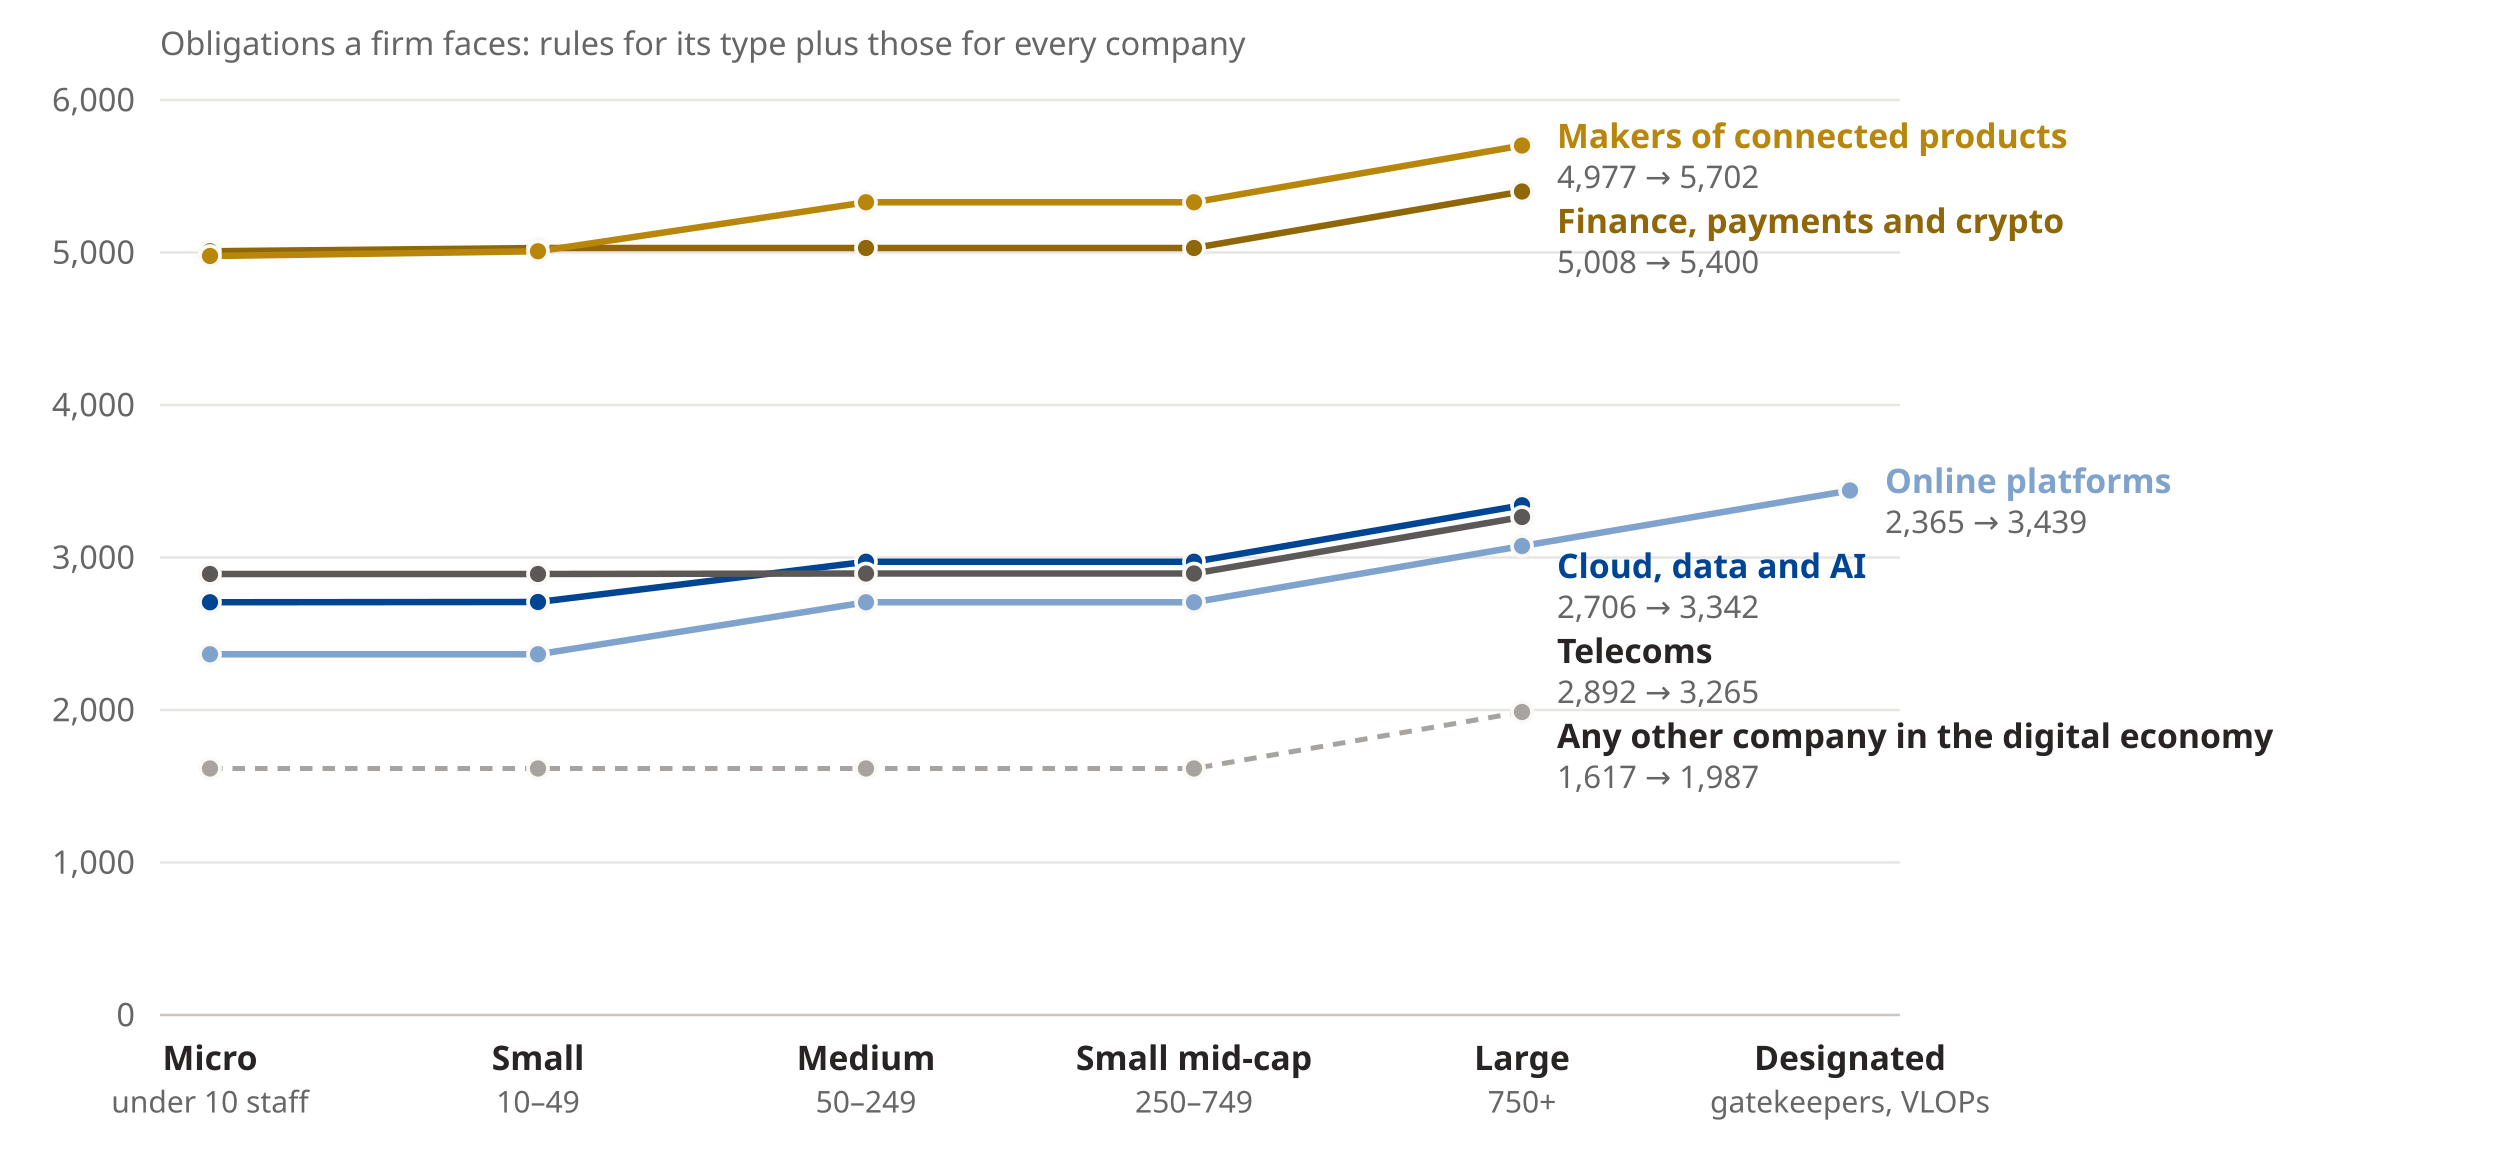
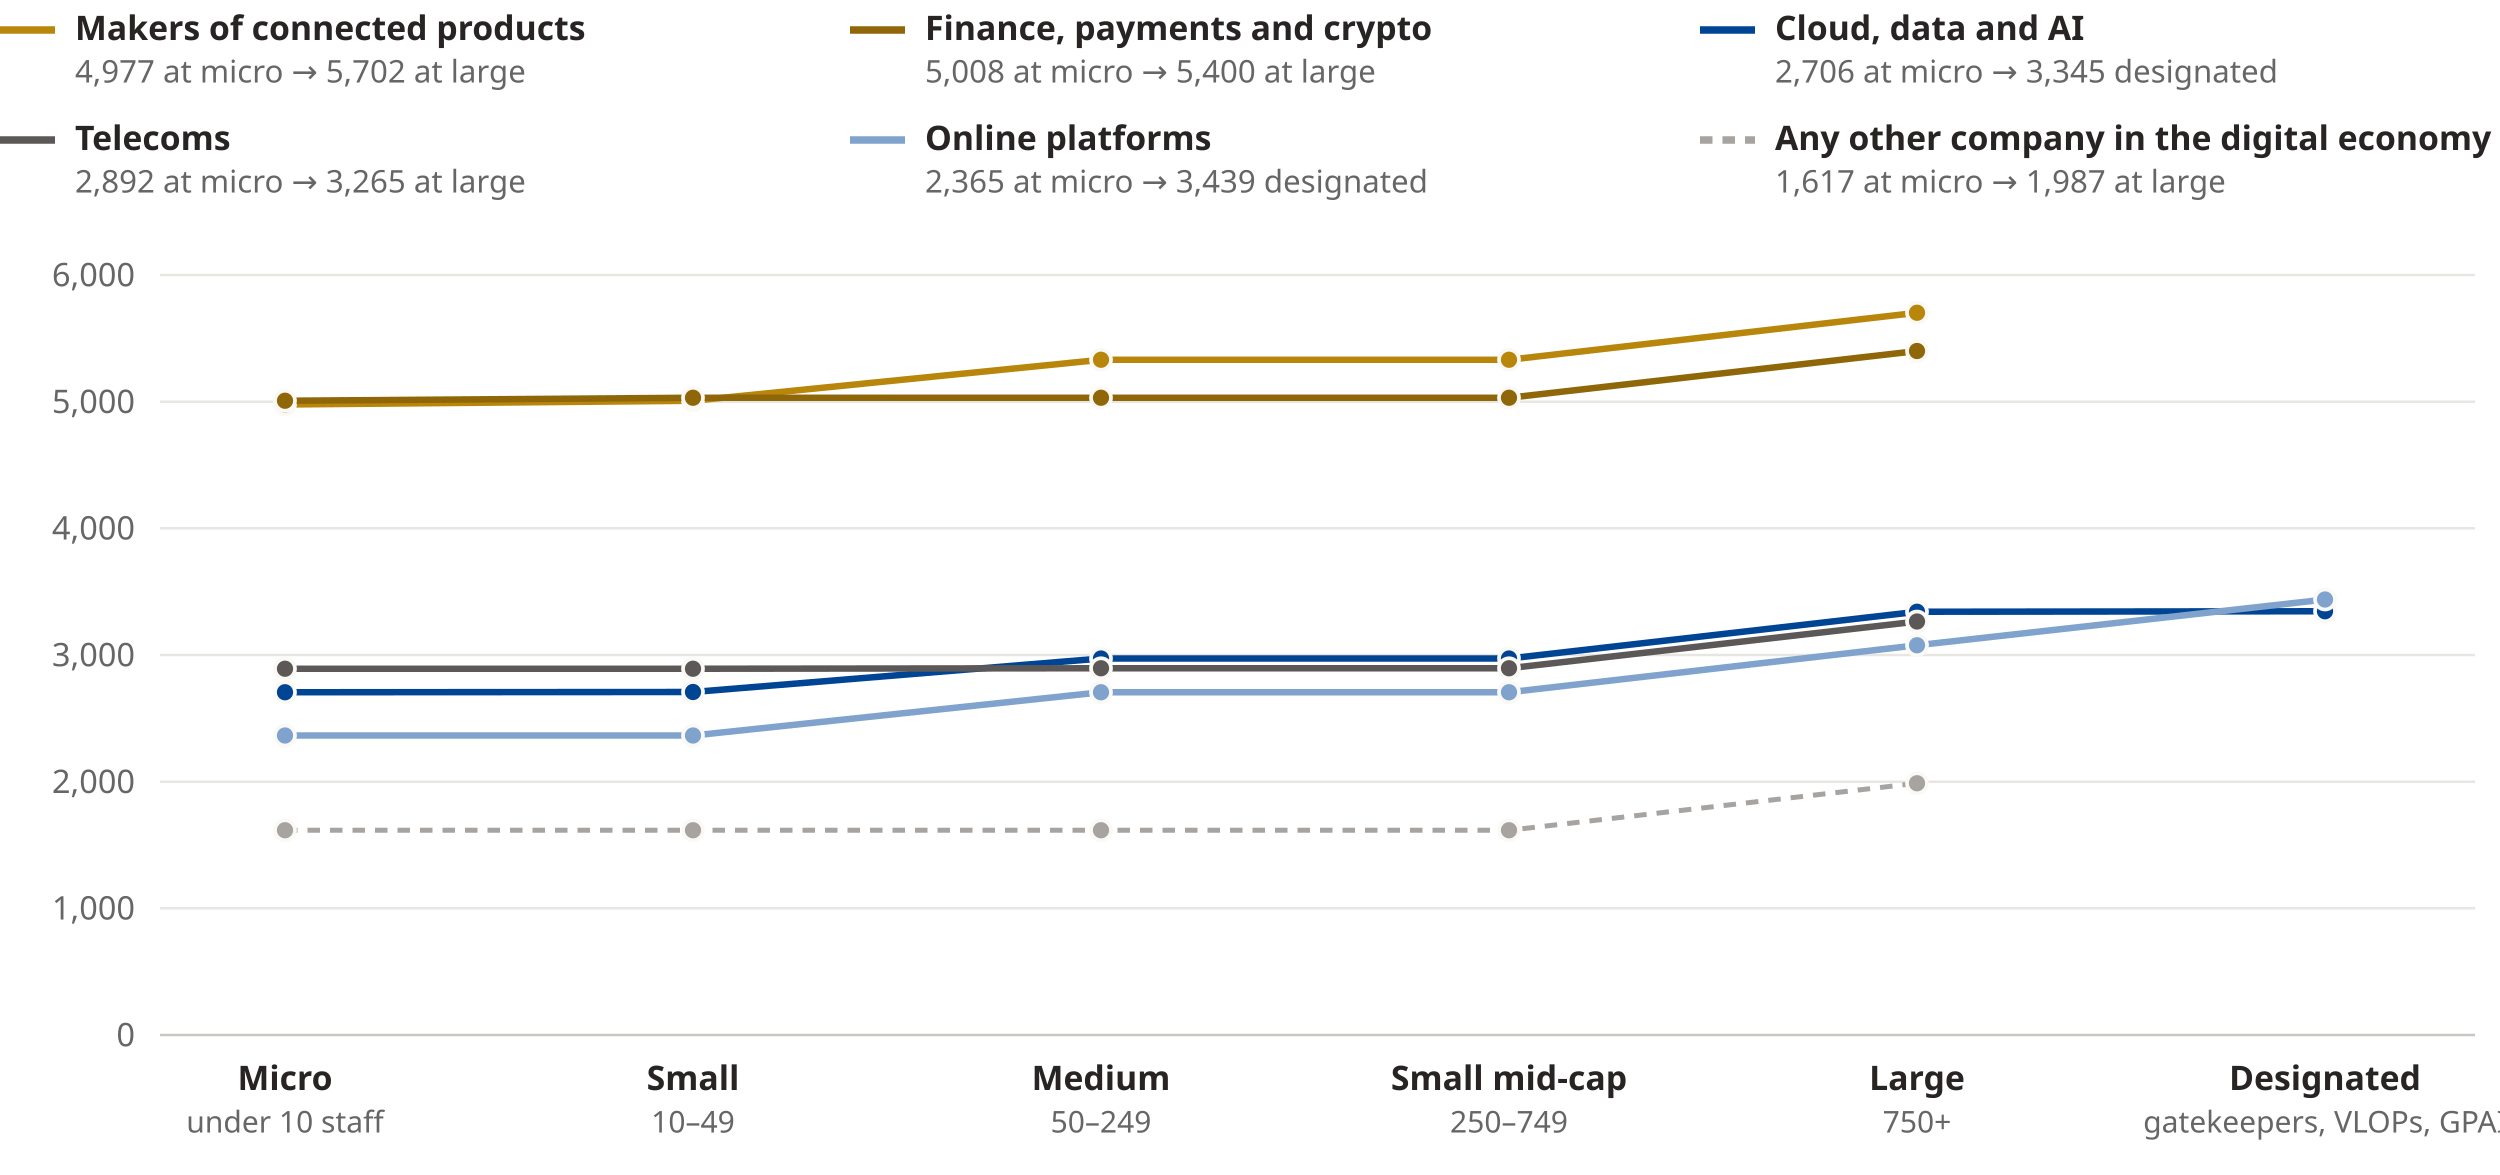
- <svg viewBox="0 0 1000 470" width="100%" role="img" aria-label="Obligations a firm faces at each size, by type of company: Finance, payments and crypto from 5,008 (micro) to 5,400; Makers of connected products from 4,977 (micro) to 5,702; Cloud, data and AI from 2,706 (micro) to 3,342; Telecoms from 2,892 (micro) to 3,265; Online platforms from 2,365 (micro) to 3,439; Any other company in the digital economy from 1,617 (micro) to 1,987">
-   <line x1="64" x2="760" y1="406.0" y2="406.0" stroke="#C9C6C3" />
-   <text x="54.0" y="410.5" text-anchor="end" font-family="DM Sans, sans-serif" font-size="13" fill="#666666">0</text>
-   <line x1="64" x2="760" y1="345.0" y2="345.0" stroke="#E8E6E3" />
-   <text x="54.0" y="349.5" text-anchor="end" font-family="DM Sans, sans-serif" font-size="13" fill="#666666">1,000</text>
-   <line x1="64" x2="760" y1="284.0" y2="284.0" stroke="#E8E6E3" />
-   <text x="54.0" y="288.5" text-anchor="end" font-family="DM Sans, sans-serif" font-size="13" fill="#666666">2,000</text>
-   <line x1="64" x2="760" y1="223.0" y2="223.0" stroke="#E8E6E3" />
-   <text x="54.0" y="227.5" text-anchor="end" font-family="DM Sans, sans-serif" font-size="13" fill="#666666">3,000</text>
-   <line x1="64" x2="760" y1="162.0" y2="162.0" stroke="#E8E6E3" />
-   <text x="54.0" y="166.5" text-anchor="end" font-family="DM Sans, sans-serif" font-size="13" fill="#666666">4,000</text>
-   <line x1="64" x2="760" y1="101.0" y2="101.0" stroke="#E8E6E3" />
-   <text x="54.0" y="105.5" text-anchor="end" font-family="DM Sans, sans-serif" font-size="13" fill="#666666">5,000</text>
-   <line x1="64" x2="760" y1="40.0" y2="40.0" stroke="#E8E6E3" />
-   <text x="54.0" y="44.5" text-anchor="end" font-family="DM Sans, sans-serif" font-size="13" fill="#666666">6,000</text>
-   <text x="84.0" y="428.0" text-anchor="middle" font-family="DM Sans, sans-serif" font-size="13.5" fill="#282424" font-weight="600">Micro</text>
-   <text x="84.0" y="445.0" text-anchor="middle" font-family="DM Sans, sans-serif" font-size="12" fill="#666666">under 10 staff</text>
-   <text x="215.2" y="428.0" text-anchor="middle" font-family="DM Sans, sans-serif" font-size="13.5" fill="#282424" font-weight="600">Small</text>
-   <text x="215.2" y="445.0" text-anchor="middle" font-family="DM Sans, sans-serif" font-size="12" fill="#666666">10–49</text>
-   <text x="346.4" y="428.0" text-anchor="middle" font-family="DM Sans, sans-serif" font-size="13.5" fill="#282424" font-weight="600">Medium</text>
-   <text x="346.4" y="445.0" text-anchor="middle" font-family="DM Sans, sans-serif" font-size="12" fill="#666666">50–249</text>
-   <text x="477.6" y="428.0" text-anchor="middle" font-family="DM Sans, sans-serif" font-size="13.5" fill="#282424" font-weight="600">Small mid-cap</text>
-   <text x="477.6" y="445.0" text-anchor="middle" font-family="DM Sans, sans-serif" font-size="12" fill="#666666">250–749</text>
-   <text x="608.8" y="428.0" text-anchor="middle" font-family="DM Sans, sans-serif" font-size="13.5" fill="#282424" font-weight="600">Large</text>
-   <text x="608.8" y="445.0" text-anchor="middle" font-family="DM Sans, sans-serif" font-size="12" fill="#666666">750+</text>
-   <text x="740.0" y="428.0" text-anchor="middle" font-family="DM Sans, sans-serif" font-size="13.5" fill="#282424" font-weight="600">Designated</text>
-   <text x="740.0" y="445.0" text-anchor="middle" font-family="DM Sans, sans-serif" font-size="12" fill="#666666">gatekeepers, VLOPs</text>
-   <text x="64.0" y="22.0" text-anchor="start" font-family="DM Sans, sans-serif" font-size="13" fill="#666666">Obligations a firm faces: rules for its type plus those for every company</text>
-   <path d="M84.0,100.5 L215.2,99.2 L346.4,99.2 L477.6,99.2 L608.8,76.6" fill="none" stroke="#8F6708" stroke-width="2.6" />
-   <circle cx="84.0" cy="100.5" r="4" fill="#8F6708" stroke="#FAF9F5" stroke-width="1.5" />
-   <circle cx="215.2" cy="99.2" r="4" fill="#8F6708" stroke="#FAF9F5" stroke-width="1.5" />
-   <circle cx="346.4" cy="99.2" r="4" fill="#8F6708" stroke="#FAF9F5" stroke-width="1.5" />
-   <circle cx="477.6" cy="99.2" r="4" fill="#8F6708" stroke="#FAF9F5" stroke-width="1.5" />
-   <circle cx="608.8" cy="76.6" r="4" fill="#8F6708" stroke="#FAF9F5" stroke-width="1.5" />
-   <path d="M84.0,102.4 L215.2,100.5 L346.4,80.9 L477.6,80.9 L608.8,58.2" fill="none" stroke="#B8860B" stroke-width="2.6" />
-   <circle cx="84.0" cy="102.4" r="4" fill="#B8860B" stroke="#FAF9F5" stroke-width="1.5" />
-   <circle cx="215.2" cy="100.5" r="4" fill="#B8860B" stroke="#FAF9F5" stroke-width="1.5" />
-   <circle cx="346.4" cy="80.9" r="4" fill="#B8860B" stroke="#FAF9F5" stroke-width="1.5" />
-   <circle cx="477.6" cy="80.9" r="4" fill="#B8860B" stroke="#FAF9F5" stroke-width="1.5" />
-   <circle cx="608.8" cy="58.2" r="4" fill="#B8860B" stroke="#FAF9F5" stroke-width="1.5" />
-   <path d="M84.0,240.9 L215.2,240.8 L346.4,224.7 L477.6,224.7 L608.8,202.1" fill="none" stroke="#004494" stroke-width="2.6" />
-   <circle cx="84.0" cy="240.9" r="4" fill="#004494" stroke="#FAF9F5" stroke-width="1.5" />
-   <circle cx="215.2" cy="240.8" r="4" fill="#004494" stroke="#FAF9F5" stroke-width="1.5" />
-   <circle cx="346.4" cy="224.7" r="4" fill="#004494" stroke="#FAF9F5" stroke-width="1.5" />
-   <circle cx="477.6" cy="224.7" r="4" fill="#004494" stroke="#FAF9F5" stroke-width="1.5" />
-   <circle cx="608.8" cy="202.1" r="4" fill="#004494" stroke="#FAF9F5" stroke-width="1.5" />
-   <path d="M84.0,229.6 L215.2,229.6 L346.4,229.4 L477.6,229.4 L608.8,206.8" fill="none" stroke="#5C5858" stroke-width="2.6" />
-   <circle cx="84.0" cy="229.6" r="4" fill="#5C5858" stroke="#FAF9F5" stroke-width="1.5" />
-   <circle cx="215.2" cy="229.6" r="4" fill="#5C5858" stroke="#FAF9F5" stroke-width="1.5" />
-   <circle cx="346.4" cy="229.4" r="4" fill="#5C5858" stroke="#FAF9F5" stroke-width="1.5" />
-   <circle cx="477.6" cy="229.4" r="4" fill="#5C5858" stroke="#FAF9F5" stroke-width="1.5" />
-   <circle cx="608.8" cy="206.8" r="4" fill="#5C5858" stroke="#FAF9F5" stroke-width="1.5" />
-   <path d="M84.0,261.7 L215.2,261.7 L346.4,240.9 L477.6,240.9 L608.8,218.4 L740.0,196.2" fill="none" stroke="#7FA3CC" stroke-width="2.6" />
-   <circle cx="84.0" cy="261.7" r="4" fill="#7FA3CC" stroke="#FAF9F5" stroke-width="1.5" />
-   <circle cx="215.2" cy="261.7" r="4" fill="#7FA3CC" stroke="#FAF9F5" stroke-width="1.5" />
-   <circle cx="346.4" cy="240.9" r="4" fill="#7FA3CC" stroke="#FAF9F5" stroke-width="1.5" />
-   <circle cx="477.6" cy="240.9" r="4" fill="#7FA3CC" stroke="#FAF9F5" stroke-width="1.5" />
-   <circle cx="608.8" cy="218.4" r="4" fill="#7FA3CC" stroke="#FAF9F5" stroke-width="1.5" />
-   <circle cx="740.0" cy="196.2" r="4" fill="#7FA3CC" stroke="#FAF9F5" stroke-width="1.5" />
-   <path d="M84.0,307.4 L215.2,307.4 L346.4,307.4 L477.6,307.4 L608.8,284.8" fill="none" stroke="#A6A3A0" stroke-width="2" stroke-dasharray="5 4" />
-   <circle cx="84.0" cy="307.4" r="4" fill="#A6A3A0" stroke="#FAF9F5" stroke-width="1.5" />
-   <circle cx="215.2" cy="307.4" r="4" fill="#A6A3A0" stroke="#FAF9F5" stroke-width="1.5" />
-   <circle cx="346.4" cy="307.4" r="4" fill="#A6A3A0" stroke="#FAF9F5" stroke-width="1.5" />
-   <circle cx="477.6" cy="307.4" r="4" fill="#A6A3A0" stroke="#FAF9F5" stroke-width="1.5" />
-   <circle cx="608.8" cy="284.8" r="4" fill="#A6A3A0" stroke="#FAF9F5" stroke-width="1.5" />
-   <text x="622.8" y="59.2" text-anchor="start" font-family="DM Sans, sans-serif" font-size="13.5" fill="#B8860B" font-weight="600">Makers of connected products</text>
-   <text x="622.8" y="75.2" text-anchor="start" font-family="DM Sans, sans-serif" font-size="12.5" fill="#666666">4,977 → 5,702</text>
-   <text x="622.8" y="93.2" text-anchor="start" font-family="DM Sans, sans-serif" font-size="13.5" fill="#8F6708" font-weight="600">Finance, payments and crypto</text>
-   <text x="622.8" y="109.2" text-anchor="start" font-family="DM Sans, sans-serif" font-size="12.5" fill="#666666">5,008 → 5,400</text>
-   <text x="754.0" y="197.2" text-anchor="start" font-family="DM Sans, sans-serif" font-size="13.5" fill="#7FA3CC" font-weight="600">Online platforms</text>
-   <text x="754.0" y="213.2" text-anchor="start" font-family="DM Sans, sans-serif" font-size="12.5" fill="#666666">2,365 → 3,439</text>
-   <text x="622.8" y="231.2" text-anchor="start" font-family="DM Sans, sans-serif" font-size="13.5" fill="#004494" font-weight="600">Cloud, data and AI</text>
-   <text x="622.8" y="247.2" text-anchor="start" font-family="DM Sans, sans-serif" font-size="12.5" fill="#666666">2,706 → 3,342</text>
-   <text x="622.8" y="265.2" text-anchor="start" font-family="DM Sans, sans-serif" font-size="13.5" fill="#282424" font-weight="600">Telecoms</text>
-   <text x="622.8" y="281.2" text-anchor="start" font-family="DM Sans, sans-serif" font-size="12.5" fill="#666666">2,892 → 3,265</text>
-   <text x="622.8" y="299.2" text-anchor="start" font-family="DM Sans, sans-serif" font-size="13.5" fill="#282424" font-weight="600">Any other company in the digital economy</text>
-   <text x="622.8" y="315.2" text-anchor="start" font-family="DM Sans, sans-serif" font-size="12.5" fill="#666666">1,617 → 1,987</text>
+ <svg viewBox="0 0 1000 470" width="100%" role="img" aria-label="Obligations a firm faces at each size, by type of company: Makers of connected products from 4,977 (micro) to 5,702; Finance, payments and crypto from 5,008 (micro) to 5,400; Cloud, data and AI from 2,706 (micro) to 3,345; Telecoms from 2,892 (micro) to 3,265; Online platforms from 2,365 (micro) to 3,439; Any other company in the digital economy from 1,617 (micro) to 1,987">
+   <line x1="64" x2="990" y1="414.0" y2="414.0" stroke="#C9C6C3" />
+   <text x="54.0" y="418.5" text-anchor="end" font-family="DM Sans, sans-serif" font-size="13" fill="#666666">0</text>
+   <line x1="64" x2="990" y1="363.3" y2="363.3" stroke="#E8E6E3" />
+   <text x="54.0" y="367.8" text-anchor="end" font-family="DM Sans, sans-serif" font-size="13" fill="#666666">1,000</text>
+   <line x1="64" x2="990" y1="312.7" y2="312.7" stroke="#E8E6E3" />
+   <text x="54.0" y="317.2" text-anchor="end" font-family="DM Sans, sans-serif" font-size="13" fill="#666666">2,000</text>
+   <line x1="64" x2="990" y1="262.0" y2="262.0" stroke="#E8E6E3" />
+   <text x="54.0" y="266.5" text-anchor="end" font-family="DM Sans, sans-serif" font-size="13" fill="#666666">3,000</text>
+   <line x1="64" x2="990" y1="211.3" y2="211.3" stroke="#E8E6E3" />
+   <text x="54.0" y="215.8" text-anchor="end" font-family="DM Sans, sans-serif" font-size="13" fill="#666666">4,000</text>
+   <line x1="64" x2="990" y1="160.7" y2="160.7" stroke="#E8E6E3" />
+   <text x="54.0" y="165.2" text-anchor="end" font-family="DM Sans, sans-serif" font-size="13" fill="#666666">5,000</text>
+   <line x1="64" x2="990" y1="110.0" y2="110.0" stroke="#E8E6E3" />
+   <text x="54.0" y="114.5" text-anchor="end" font-family="DM Sans, sans-serif" font-size="13" fill="#666666">6,000</text>
+   <text x="114.0" y="436.0" text-anchor="middle" font-family="DM Sans, sans-serif" font-size="13.5" fill="#282424" font-weight="600">Micro</text>
+   <text x="114.0" y="453.0" text-anchor="middle" font-family="DM Sans, sans-serif" font-size="12" fill="#666666">under 10 staff</text>
+   <text x="277.2" y="436.0" text-anchor="middle" font-family="DM Sans, sans-serif" font-size="13.5" fill="#282424" font-weight="600">Small</text>
+   <text x="277.2" y="453.0" text-anchor="middle" font-family="DM Sans, sans-serif" font-size="12" fill="#666666">10–49</text>
+   <text x="440.4" y="436.0" text-anchor="middle" font-family="DM Sans, sans-serif" font-size="13.5" fill="#282424" font-weight="600">Medium</text>
+   <text x="440.4" y="453.0" text-anchor="middle" font-family="DM Sans, sans-serif" font-size="12" fill="#666666">50–249</text>
+   <text x="603.6" y="436.0" text-anchor="middle" font-family="DM Sans, sans-serif" font-size="13.5" fill="#282424" font-weight="600">Small mid-cap</text>
+   <text x="603.6" y="453.0" text-anchor="middle" font-family="DM Sans, sans-serif" font-size="12" fill="#666666">250–749</text>
+   <text x="766.8" y="436.0" text-anchor="middle" font-family="DM Sans, sans-serif" font-size="13.5" fill="#282424" font-weight="600">Large</text>
+   <text x="766.8" y="453.0" text-anchor="middle" font-family="DM Sans, sans-serif" font-size="12" fill="#666666">750+</text>
+   <text x="930.0" y="436.0" text-anchor="middle" font-family="DM Sans, sans-serif" font-size="13.5" fill="#282424" font-weight="600">Designated</text>
+   <text x="930.0" y="453.0" text-anchor="middle" font-family="DM Sans, sans-serif" font-size="12" fill="#666666">gatekeepers, VLOPs, GPAI</text>
+   <path d="M114.0,161.8 L277.2,160.3 L440.4,143.9 L603.6,143.9 L766.8,125.1" fill="none" stroke="#B8860B" stroke-width="2.6" />
+   <circle cx="114.0" cy="161.8" r="4" fill="#B8860B" stroke="#FAF9F5" stroke-width="1.5" />
+   <circle cx="277.2" cy="160.3" r="4" fill="#B8860B" stroke="#FAF9F5" stroke-width="1.5" />
+   <circle cx="440.4" cy="143.9" r="4" fill="#B8860B" stroke="#FAF9F5" stroke-width="1.5" />
+   <circle cx="603.6" cy="143.9" r="4" fill="#B8860B" stroke="#FAF9F5" stroke-width="1.5" />
+   <circle cx="766.8" cy="125.1" r="4" fill="#B8860B" stroke="#FAF9F5" stroke-width="1.5" />
+   <path d="M114.0,160.3 L277.2,159.1 L440.4,159.1 L603.6,159.1 L766.8,140.4" fill="none" stroke="#8F6708" stroke-width="2.6" />
+   <circle cx="114.0" cy="160.3" r="4" fill="#8F6708" stroke="#FAF9F5" stroke-width="1.5" />
+   <circle cx="277.2" cy="159.1" r="4" fill="#8F6708" stroke="#FAF9F5" stroke-width="1.5" />
+   <circle cx="440.4" cy="159.1" r="4" fill="#8F6708" stroke="#FAF9F5" stroke-width="1.5" />
+   <circle cx="603.6" cy="159.1" r="4" fill="#8F6708" stroke="#FAF9F5" stroke-width="1.5" />
+   <circle cx="766.8" cy="140.4" r="4" fill="#8F6708" stroke="#FAF9F5" stroke-width="1.5" />
+   <path d="M114.0,276.9 L277.2,276.8 L440.4,263.4 L603.6,263.4 L766.8,244.7 L930.0,244.5" fill="none" stroke="#004494" stroke-width="2.6" />
+   <circle cx="114.0" cy="276.9" r="4" fill="#004494" stroke="#FAF9F5" stroke-width="1.5" />
+   <circle cx="277.2" cy="276.8" r="4" fill="#004494" stroke="#FAF9F5" stroke-width="1.5" />
+   <circle cx="440.4" cy="263.4" r="4" fill="#004494" stroke="#FAF9F5" stroke-width="1.5" />
+   <circle cx="603.6" cy="263.4" r="4" fill="#004494" stroke="#FAF9F5" stroke-width="1.5" />
+   <circle cx="766.8" cy="244.7" r="4" fill="#004494" stroke="#FAF9F5" stroke-width="1.5" />
+   <circle cx="930.0" cy="244.5" r="4" fill="#004494" stroke="#FAF9F5" stroke-width="1.5" />
+   <path d="M114.0,267.5 L277.2,267.5 L440.4,267.3 L603.6,267.3 L766.8,248.6" fill="none" stroke="#5C5858" stroke-width="2.6" />
+   <circle cx="114.0" cy="267.5" r="4" fill="#5C5858" stroke="#FAF9F5" stroke-width="1.5" />
+   <circle cx="277.2" cy="267.5" r="4" fill="#5C5858" stroke="#FAF9F5" stroke-width="1.5" />
+   <circle cx="440.4" cy="267.3" r="4" fill="#5C5858" stroke="#FAF9F5" stroke-width="1.5" />
+   <circle cx="603.6" cy="267.3" r="4" fill="#5C5858" stroke="#FAF9F5" stroke-width="1.5" />
+   <circle cx="766.8" cy="248.6" r="4" fill="#5C5858" stroke="#FAF9F5" stroke-width="1.5" />
+   <path d="M114.0,294.2 L277.2,294.2 L440.4,276.9 L603.6,276.9 L766.8,258.1 L930.0,239.8" fill="none" stroke="#7FA3CC" stroke-width="2.6" />
+   <circle cx="114.0" cy="294.2" r="4" fill="#7FA3CC" stroke="#FAF9F5" stroke-width="1.5" />
+   <circle cx="277.2" cy="294.2" r="4" fill="#7FA3CC" stroke="#FAF9F5" stroke-width="1.5" />
+   <circle cx="440.4" cy="276.9" r="4" fill="#7FA3CC" stroke="#FAF9F5" stroke-width="1.5" />
+   <circle cx="603.6" cy="276.9" r="4" fill="#7FA3CC" stroke="#FAF9F5" stroke-width="1.5" />
+   <circle cx="766.8" cy="258.1" r="4" fill="#7FA3CC" stroke="#FAF9F5" stroke-width="1.5" />
+   <circle cx="930.0" cy="239.8" r="4" fill="#7FA3CC" stroke="#FAF9F5" stroke-width="1.5" />
+   <path d="M114.0,332.1 L277.2,332.1 L440.4,332.1 L603.6,332.1 L766.8,313.3" fill="none" stroke="#A6A3A0" stroke-width="2" stroke-dasharray="5 4" />
+   <circle cx="114.0" cy="332.1" r="4" fill="#A6A3A0" stroke="#FAF9F5" stroke-width="1.5" />
+   <circle cx="277.2" cy="332.1" r="4" fill="#A6A3A0" stroke="#FAF9F5" stroke-width="1.5" />
+   <circle cx="440.4" cy="332.1" r="4" fill="#A6A3A0" stroke="#FAF9F5" stroke-width="1.5" />
+   <circle cx="603.6" cy="332.1" r="4" fill="#A6A3A0" stroke="#FAF9F5" stroke-width="1.5" />
+   <circle cx="766.8" cy="313.3" r="4" fill="#A6A3A0" stroke="#FAF9F5" stroke-width="1.5" />
+   <line x1="0" x2="22" y1="12" y2="12" stroke="#B8860B" stroke-width="3" />
+   <text x="30.0" y="16.0" text-anchor="start" font-family="DM Sans, sans-serif" font-size="13.5" fill="#282424" font-weight="600">Makers of connected products</text>
+   <text x="30.0" y="33.0" text-anchor="start" font-family="DM Sans, sans-serif" font-size="12.5" fill="#666666">4,977 at micro → 5,702 at large</text>
+   <line x1="340" x2="362" y1="12" y2="12" stroke="#8F6708" stroke-width="3" />
+   <text x="370.0" y="16.0" text-anchor="start" font-family="DM Sans, sans-serif" font-size="13.5" fill="#282424" font-weight="600">Finance, payments and crypto</text>
+   <text x="370.0" y="33.0" text-anchor="start" font-family="DM Sans, sans-serif" font-size="12.5" fill="#666666">5,008 at micro → 5,400 at large</text>
+   <line x1="680" x2="702" y1="12" y2="12" stroke="#004494" stroke-width="3" />
+   <text x="710.0" y="16.0" text-anchor="start" font-family="DM Sans, sans-serif" font-size="13.5" fill="#282424" font-weight="600">Cloud, data and AI</text>
+   <text x="710.0" y="33.0" text-anchor="start" font-family="DM Sans, sans-serif" font-size="12.5" fill="#666666">2,706 at micro → 3,345 designated</text>
+   <line x1="0" x2="22" y1="56" y2="56" stroke="#5C5858" stroke-width="3" />
+   <text x="30.0" y="60.0" text-anchor="start" font-family="DM Sans, sans-serif" font-size="13.5" fill="#282424" font-weight="600">Telecoms</text>
+   <text x="30.0" y="77.0" text-anchor="start" font-family="DM Sans, sans-serif" font-size="12.5" fill="#666666">2,892 at micro → 3,265 at large</text>
+   <line x1="340" x2="362" y1="56" y2="56" stroke="#7FA3CC" stroke-width="3" />
+   <text x="370.0" y="60.0" text-anchor="start" font-family="DM Sans, sans-serif" font-size="13.5" fill="#282424" font-weight="600">Online platforms</text>
+   <text x="370.0" y="77.0" text-anchor="start" font-family="DM Sans, sans-serif" font-size="12.5" fill="#666666">2,365 at micro → 3,439 designated</text>
+   <line x1="680" x2="702" y1="56" y2="56" stroke="#A6A3A0" stroke-width="3" stroke-dasharray="5 4" />
+   <text x="710.0" y="60.0" text-anchor="start" font-family="DM Sans, sans-serif" font-size="13.5" fill="#282424" font-weight="600">Any other company in the digital economy</text>
+   <text x="710.0" y="77.0" text-anchor="start" font-family="DM Sans, sans-serif" font-size="12.5" fill="#666666">1,617 at micro → 1,987 at large</text>
</svg>
